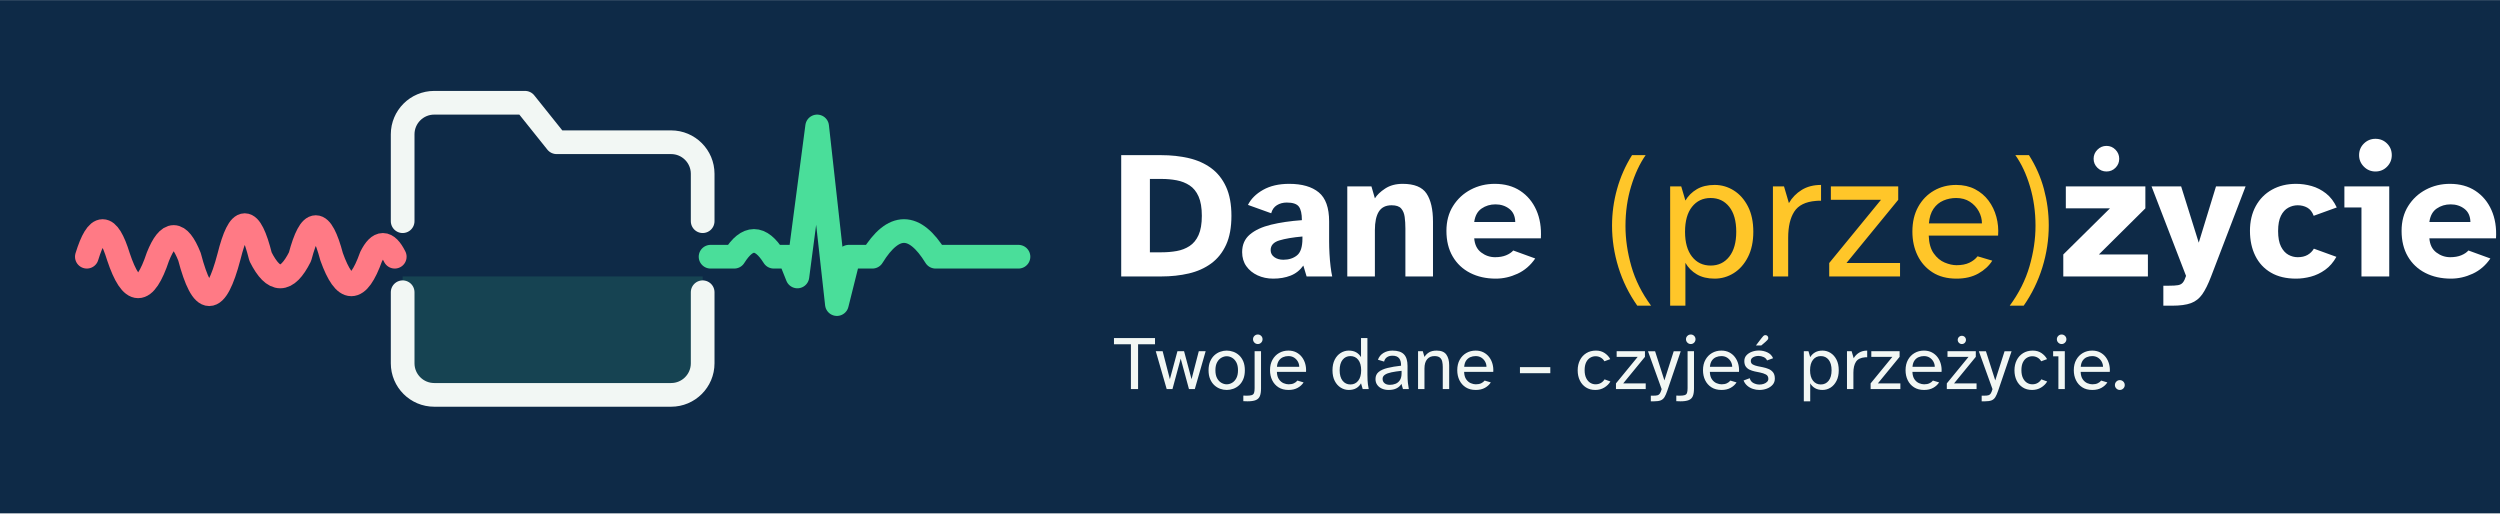
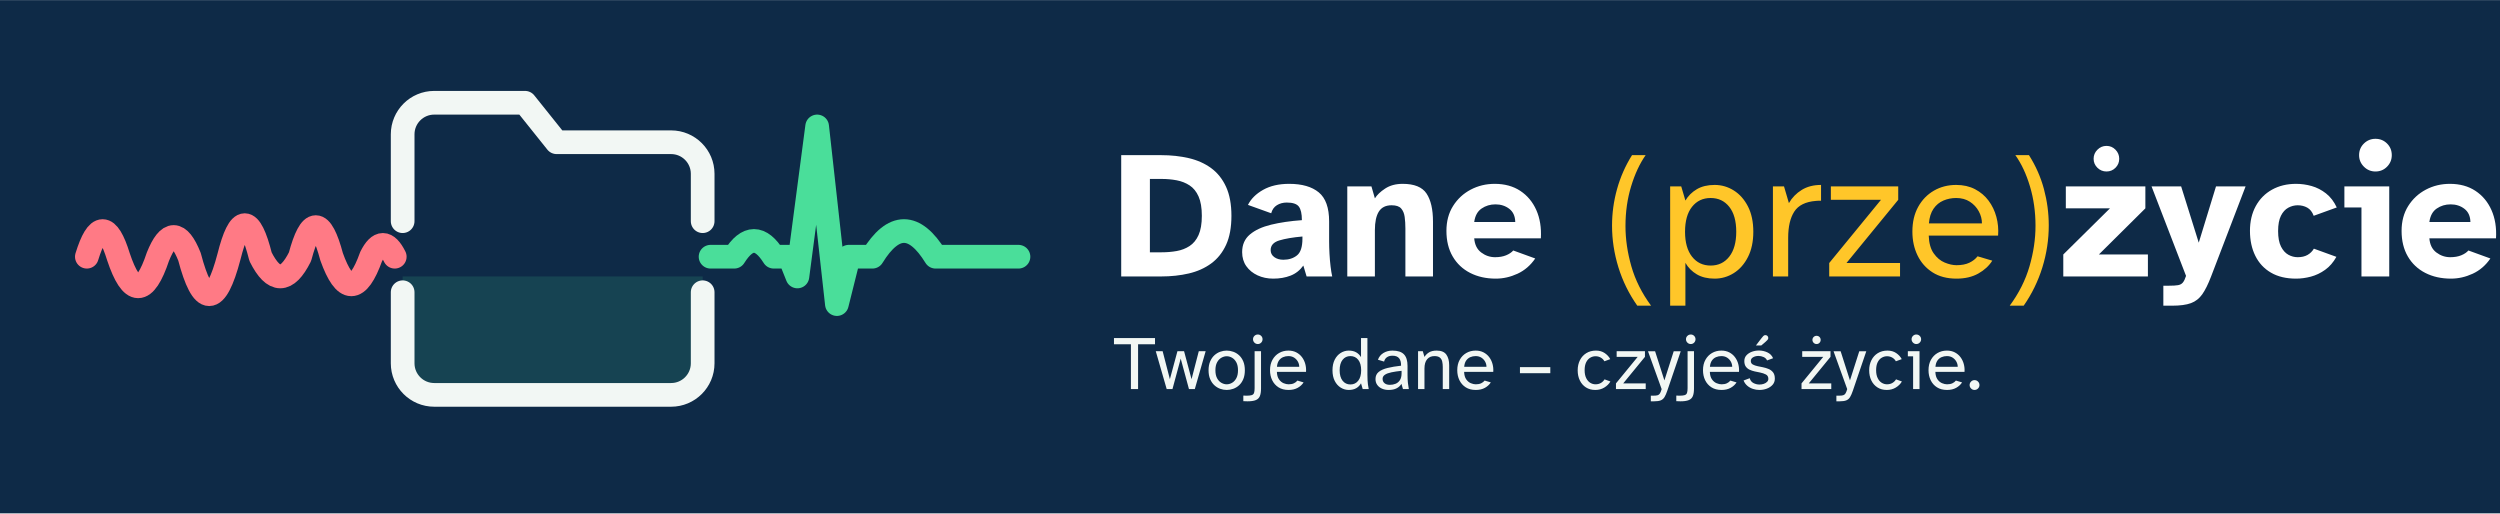
<svg xmlns="http://www.w3.org/2000/svg" viewBox="-20.0 0.0 633.3 130.0" width="633" height="130" role="img" aria-labelledby="t d">
  <rect x="-20" y="0" width="760" height="130" fill="#0E2A47" />
  <g fill="none" stroke-linecap="round" stroke-linejoin="round">
    <path d="M82 70 H158 V92 A8 8 0 0 1 150 100 H90 A8 8 0 0 1 82 92 Z" fill="#4ADE9A" fill-opacity="0.14" stroke="none" />
    <path d="M82 74 V92 A8 8 0 0 0 90 100 H150 A8 8 0 0 0 158 92 V74" stroke="#F2F7F4" stroke-width="6.0" />
    <path d="M158 56 V44 A8 8 0 0 0 150 36 H121 L113 26 H90 A8 8 0 0 0 82 34 V56" stroke="#F2F7F4" stroke-width="6.0" />
    <path d="M2 65 Q6 52 10 65 Q15 80 20 65 Q24 55 28 65 Q33 84 38 65 Q42 49 46 65 Q51 75 56 65 Q60 50 64 65 Q69 79 74 65 Q77 59 80 65" stroke="#FF7A85" stroke-width="6.0" />
    <path d="M160 65 H166 Q171 57 176 65 H180 L182 70 L187 32 L192 77 L195 65 H201 Q209 52 217 65 H238" stroke="#4ADE9A" stroke-width="6.0" />
  </g>
  <path fill="#FFFFFF" d="M264.024 70.0V39.272H274.144Q277.916 39.272 281.159 40.031Q284.402 40.79 286.817 42.561Q289.232 44.332 290.589 47.299Q291.946 50.266 291.946 54.636Q291.946 59.052 290.589 61.996Q289.232 64.94 286.817 66.711Q284.402 68.482 281.159 69.241Q277.916 70.0 274.144 70.0ZM271.292 63.882H274.282Q276.26 63.882 278.077 63.56Q279.894 63.238 281.343 62.295Q282.792 61.352 283.62 59.512Q284.448 57.672 284.448 54.636Q284.448 51.6 283.62 49.737Q282.792 47.874 281.343 46.931Q279.894 45.988 278.077 45.643Q276.26 45.298 274.282 45.298H271.292ZM302.526 70.552Q300.364 70.552 298.57 69.724Q296.776 68.896 295.718 67.401Q294.66 65.906 294.66 63.836Q294.66 61.03 296.615 59.374Q298.57 57.718 301.974 56.89Q305.378 56.062 309.794 55.74Q309.794 53.302 309.012 52.29Q308.23 51.278 305.976 51.278Q304.55 51.278 303.469 51.945Q302.388 52.612 302.02 53.992L296.132 51.876Q297.282 49.576 299.973 48.058Q302.664 46.54 306.574 46.54Q311.45 46.54 314.072 48.702Q316.694 50.864 316.694 56.062V61.076Q316.694 62.548 316.786 64.25Q316.878 65.952 317.062 67.47Q317.246 68.988 317.476 70.0H310.99L310.162 67.24Q308.874 69.034 306.919 69.793Q304.964 70.552 302.526 70.552ZM305.102 65.768Q307.172 65.768 308.552 64.664Q309.932 63.56 309.932 60.432V59.88Q306.298 60.202 304.09 60.869Q301.882 61.536 301.882 63.33Q301.882 64.434 302.802 65.101Q303.722 65.768 305.102 65.768ZM321.294 70.0V47.184H327.412L328.286 50.22Q329.068 48.932 330.885 47.736Q332.702 46.54 335.324 46.54Q339.74 46.54 341.373 49.001Q343.006 51.462 343.006 56.108V70.0H336.014V57.856Q336.014 56.246 335.83 54.912Q335.646 53.578 334.933 52.773Q334.22 51.968 332.518 51.968Q330.31 51.968 329.298 53.555Q328.286 55.142 328.286 58.27V70.0ZM358.922 70.552Q355.242 70.552 352.413 69.103Q349.584 67.654 347.997 64.94Q346.41 62.226 346.41 58.454Q346.41 54.82 348.089 52.152Q349.768 49.484 352.551 48.012Q355.334 46.54 358.646 46.54Q362.418 46.54 365.109 48.311Q367.8 50.082 369.18 53.187Q370.56 56.292 370.33 60.34H353.448Q353.632 62.732 355.219 63.928Q356.806 65.124 358.738 65.124Q360.348 65.124 361.521 64.641Q362.694 64.158 363.338 63.422L368.904 65.446Q367.11 68.068 364.419 69.31Q361.728 70.552 358.922 70.552ZM353.448 56.2H363.844Q363.798 53.992 362.326 52.865Q360.854 51.738 358.83 51.738Q356.852 51.738 355.311 52.796Q353.77 53.854 353.448 56.2Z" />
  <path fill="#FFC629" d="M394.756 77.406Q391.582 72.898 389.972 67.677Q388.362 62.456 388.362 57.12Q388.362 52.428 389.627 47.874Q390.892 43.32 393.422 39.272H396.872Q394.618 42.492 393.192 47.184Q391.766 51.876 391.766 57.212Q391.766 62.226 393.261 67.447Q394.756 72.668 398.252 77.406ZM403.082 77.406V47.184H405.888L406.946 50.772Q408.004 48.978 409.844 47.897Q411.684 46.816 414.352 46.816Q416.974 46.816 419.205 48.219Q421.436 49.622 422.793 52.267Q424.15 54.912 424.15 58.684Q424.15 62.41 422.793 65.078Q421.436 67.746 419.205 69.149Q416.974 70.552 414.352 70.552Q411.684 70.552 409.844 69.471Q408.004 68.39 406.946 66.55V77.406ZM413.34 67.24Q416.284 67.24 418.055 64.986Q419.826 62.732 419.826 58.684Q419.826 54.59 418.055 52.359Q416.284 50.128 413.34 50.128Q410.396 50.128 408.625 52.359Q406.854 54.59 406.854 58.684Q406.854 62.732 408.625 64.986Q410.396 67.24 413.34 67.24ZM429.118 70.0V47.184H431.924L433.166 51.416Q434.362 49.346 436.409 48.081Q438.456 46.816 441.308 46.816V50.818Q440.986 50.818 440.641 50.818Q440.296 50.818 439.974 50.864Q436.064 51.186 434.523 53.578Q432.982 55.97 432.982 60.202V70.0ZM443.378 70.0V66.596L456.488 50.588H443.792V47.184H460.858V50.588L447.748 66.596H461.318V70.0ZM475.624 70.552Q472.036 70.552 469.552 68.965Q467.068 67.378 465.757 64.687Q464.446 61.996 464.446 58.638Q464.446 55.004 465.918 52.359Q467.39 49.714 469.897 48.265Q472.404 46.816 475.532 46.816Q478.246 46.816 480.316 47.897Q482.386 48.978 483.743 50.795Q485.1 52.612 485.721 54.912Q486.342 57.212 486.158 59.65H468.586Q468.678 62.502 469.851 64.158Q471.024 65.814 472.634 66.481Q474.244 67.148 475.624 67.148Q477.556 67.148 478.867 66.527Q480.178 65.906 480.96 64.894L484.686 65.998Q483.444 67.976 481.144 69.264Q478.844 70.552 475.624 70.552ZM468.632 56.568H482.064Q482.064 54.958 481.259 53.486Q480.454 52.014 479.005 51.071Q477.556 50.128 475.532 50.128Q473.83 50.128 472.312 50.772Q470.794 51.416 469.805 52.842Q468.816 54.268 468.632 56.568ZM489.102 77.406Q492.598 72.668 494.116 67.424Q495.634 62.18 495.634 57.166Q495.634 51.876 494.231 47.184Q492.828 42.492 490.528 39.272H493.978Q496.554 43.32 497.773 47.874Q498.992 52.428 498.992 57.074Q498.992 62.456 497.382 67.677Q495.772 72.898 492.644 77.406Z" />
  <path fill="#FFFFFF" d="M502.672 70.0V64.434L514.494 52.75H503.316V47.184H523.464V52.75L511.688 64.434H524.108V70.0ZM513.62 43.412Q512.286 43.412 511.32 42.469Q510.354 41.526 510.354 40.192Q510.354 38.858 511.32 37.892Q512.286 36.926 513.62 36.926Q514.954 36.926 515.897 37.892Q516.84 38.858 516.84 40.192Q516.84 41.526 515.897 42.469Q514.954 43.412 513.62 43.412ZM528.018 77.406V72.346H529.398Q530.962 72.346 531.744 72.208Q532.526 72.07 532.963 71.541Q533.4 71.012 533.768 69.862L525.028 47.184H532.526L536.988 61.444L541.358 47.184H548.856L540.116 70.0Q539.012 72.898 537.885 74.508Q536.758 76.118 535.01 76.762Q533.262 77.406 530.272 77.406ZM561.644 70.552Q557.872 70.552 555.273 69.034Q552.674 67.516 551.317 64.779Q549.96 62.042 549.96 58.454Q549.96 54.866 551.432 52.175Q552.904 49.484 555.549 48.012Q558.194 46.54 561.644 46.54Q563.622 46.54 565.577 47.092Q567.532 47.644 569.211 48.955Q570.89 50.266 571.948 52.52L566.106 54.636Q565.554 53.164 564.473 52.566Q563.392 51.968 562.058 51.968Q560.816 51.968 559.666 52.589Q558.516 53.21 557.803 54.636Q557.09 56.062 557.09 58.5Q557.09 60.984 557.826 62.433Q558.562 63.882 559.689 64.503Q560.816 65.124 562.058 65.124Q563.53 65.124 564.542 64.549Q565.554 63.974 566.152 62.962L571.856 65.032Q570.706 67.102 569.004 68.321Q567.302 69.54 565.393 70.046Q563.484 70.552 561.644 70.552ZM581.746 43.412Q580.044 43.412 578.825 42.193Q577.606 40.974 577.606 39.272Q577.606 37.524 578.825 36.328Q580.044 35.132 581.746 35.132Q583.494 35.132 584.69 36.328Q585.886 37.524 585.886 39.272Q585.886 40.974 584.69 42.193Q583.494 43.412 581.746 43.412ZM578.204 70.0V52.52H573.88V47.184H585.242V70.0ZM600.882 70.552Q597.202 70.552 594.373 69.103Q591.544 67.654 589.957 64.94Q588.37 62.226 588.37 58.454Q588.37 54.82 590.049 52.152Q591.728 49.484 594.511 48.012Q597.294 46.54 600.606 46.54Q604.378 46.54 607.069 48.311Q609.76 50.082 611.14 53.187Q612.52 56.292 612.29 60.34H595.408Q595.592 62.732 597.179 63.928Q598.766 65.124 600.698 65.124Q602.308 65.124 603.481 64.641Q604.654 64.158 605.298 63.422L610.864 65.446Q609.07 68.068 606.379 69.31Q603.688 70.552 600.882 70.552ZM595.408 56.2H605.804Q605.758 53.992 604.286 52.865Q602.814 51.738 600.79 51.738Q598.812 51.738 597.271 52.796Q595.73 53.854 595.408 56.2Z" />
-   <path fill="#F2F7F4" d="M266.482 98.52V87.179H262.193V85.614H272.587V87.179H268.298V98.52ZM275.543 98.52 272.781 88.937H274.519L276.355 96.028L278.267 88.937H279.948L281.842 96.028L283.677 88.937H285.416L282.672 98.52H281.185L279.098 90.811L277.012 98.52ZM290.748 98.752Q289.917 98.752 289.106 98.462Q288.295 98.172 287.628 97.564Q286.961 96.955 286.556 96.008Q286.15 95.062 286.15 93.767Q286.15 92.473 286.556 91.526Q286.961 90.579 287.628 89.971Q288.295 89.362 289.106 89.073Q289.917 88.783 290.748 88.783Q291.579 88.783 292.4 89.073Q293.221 89.362 293.888 89.971Q294.554 90.579 294.95 91.526Q295.346 92.473 295.346 93.767Q295.346 95.062 294.95 96.008Q294.554 96.955 293.888 97.564Q293.221 98.172 292.4 98.462Q291.579 98.752 290.748 98.752ZM290.748 97.322Q291.444 97.322 292.101 96.945Q292.757 96.569 293.182 95.786Q293.608 95.004 293.608 93.767Q293.608 92.531 293.182 91.748Q292.757 90.966 292.101 90.589Q291.444 90.212 290.748 90.212Q290.072 90.212 289.405 90.589Q288.739 90.966 288.314 91.748Q287.889 92.531 287.889 93.767Q287.889 95.004 288.314 95.786Q288.739 96.569 289.405 96.945Q290.072 97.322 290.748 97.322ZM298.631 87.121Q298.128 87.121 297.771 86.764Q297.414 86.406 297.414 85.904Q297.414 85.402 297.771 85.054Q298.128 84.706 298.631 84.706Q299.133 84.706 299.481 85.054Q299.829 85.402 299.829 85.904Q299.829 86.406 299.481 86.764Q299.133 87.121 298.631 87.121ZM296.023 101.631 294.96 101.592V100.182L295.868 100.201Q296.679 100.201 297.104 100.056Q297.529 99.911 297.674 99.505Q297.819 99.1 297.819 98.288V88.937H299.442V98.385Q299.442 99.621 299.143 100.326Q298.843 101.032 298.099 101.331Q297.356 101.631 296.023 101.631ZM306.417 98.752Q304.91 98.752 303.866 98.085Q302.823 97.419 302.273 96.289Q301.722 95.158 301.722 93.748Q301.722 92.222 302.34 91.111Q302.958 90 304.011 89.391Q305.064 88.783 306.378 88.783Q307.518 88.783 308.387 89.237Q309.257 89.691 309.827 90.454Q310.397 91.217 310.657 92.183Q310.918 93.149 310.841 94.173H303.461Q303.499 95.371 303.992 96.066Q304.485 96.762 305.161 97.042Q305.837 97.322 306.417 97.322Q307.228 97.322 307.779 97.061Q308.329 96.801 308.658 96.375L310.223 96.839Q309.701 97.67 308.735 98.211Q307.769 98.752 306.417 98.752ZM303.48 92.879H309.121Q309.121 92.202 308.783 91.584Q308.445 90.966 307.837 90.57Q307.228 90.174 306.378 90.174Q305.663 90.174 305.026 90.444Q304.388 90.715 303.973 91.314Q303.557 91.913 303.48 92.879ZM321.66 98.752Q320.578 98.752 319.632 98.163Q318.685 97.573 318.115 96.462Q317.545 95.352 317.545 93.767Q317.545 92.183 318.115 91.072Q318.685 89.961 319.632 89.372Q320.578 88.783 321.66 88.783Q322.8 88.783 323.573 89.237Q324.346 89.691 324.771 90.444V85.614H326.394V94.907Q326.394 95.39 326.432 96.327Q326.471 97.264 326.722 98.52H325.196L324.771 97.071Q324.346 97.844 323.573 98.298Q322.8 98.752 321.66 98.752ZM322.085 97.361Q323.322 97.361 324.065 96.414Q324.809 95.467 324.809 93.767Q324.809 92.048 324.065 91.111Q323.322 90.174 322.085 90.174Q320.849 90.174 320.105 91.111Q319.361 92.048 319.361 93.767Q319.361 95.467 320.105 96.414Q320.849 97.361 322.085 97.361ZM331.745 98.752Q330.837 98.752 330.084 98.423Q329.33 98.095 328.886 97.477Q328.441 96.858 328.441 95.989Q328.441 94.849 329.243 94.192Q330.045 93.535 331.504 93.178Q332.962 92.821 334.914 92.608Q334.952 91.391 334.431 90.734Q333.909 90.077 332.75 90.077Q331.88 90.077 331.33 90.473Q330.779 90.869 330.625 91.565L329.06 91.101Q329.446 90 330.441 89.391Q331.436 88.783 332.731 88.783Q334.72 88.783 335.638 89.72Q336.556 90.657 336.556 92.666V94.907Q336.556 96.105 336.652 96.974Q336.749 97.844 336.884 98.52H335.397L335.01 97.206Q334.585 97.921 333.793 98.336Q333.001 98.752 331.745 98.752ZM332.093 97.457Q332.846 97.457 333.523 97.187Q334.199 96.916 334.624 96.269Q335.049 95.622 335.049 94.501V93.903Q333.581 94.057 332.499 94.279Q331.417 94.501 330.827 94.898Q330.238 95.294 330.238 95.95Q330.238 96.627 330.731 97.042Q331.224 97.457 332.093 97.457ZM339.222 98.52V88.937H340.42L340.845 90.386Q341.251 89.71 341.985 89.246Q342.719 88.783 343.936 88.783Q345.675 88.783 346.39 89.797Q347.105 90.811 347.105 92.454V98.52H345.482V92.937Q345.482 92.202 345.346 91.574Q345.211 90.947 344.757 90.56Q344.303 90.174 343.376 90.174Q342.197 90.174 341.521 90.976Q340.845 91.777 340.845 93.323V98.52ZM353.847 98.752Q352.34 98.752 351.297 98.085Q350.254 97.419 349.703 96.289Q349.153 95.158 349.153 93.748Q349.153 92.222 349.771 91.111Q350.389 90 351.442 89.391Q352.495 88.783 353.809 88.783Q354.949 88.783 355.818 89.237Q356.687 89.691 357.257 90.454Q357.827 91.217 358.088 92.183Q358.349 93.149 358.272 94.173H350.891Q350.93 95.371 351.423 96.066Q351.915 96.762 352.591 97.042Q353.268 97.322 353.847 97.322Q354.659 97.322 355.209 97.061Q355.76 96.801 356.088 96.375L357.653 96.839Q357.132 97.67 356.166 98.211Q355.2 98.752 353.847 98.752ZM350.911 92.879H356.552Q356.552 92.202 356.214 91.584Q355.876 90.966 355.267 90.57Q354.659 90.174 353.809 90.174Q353.094 90.174 352.456 90.444Q351.819 90.715 351.403 91.314Q350.988 91.913 350.911 92.879ZM365.034 94.501V92.975H372.723V94.501ZM384.122 98.752Q382.75 98.752 381.745 98.105Q380.741 97.457 380.2 96.337Q379.659 95.216 379.659 93.767Q379.659 92.338 380.229 91.207Q380.799 90.077 381.842 89.43Q382.885 88.783 384.296 88.783Q385.59 88.783 386.517 89.42Q387.445 90.058 387.908 90.947L386.421 91.488Q386.112 90.908 385.513 90.56Q384.914 90.212 384.18 90.212Q383.465 90.212 382.827 90.589Q382.19 90.966 381.803 91.748Q381.417 92.531 381.417 93.748Q381.417 94.946 381.813 95.748Q382.209 96.549 382.837 96.936Q383.465 97.322 384.18 97.322Q384.972 97.322 385.561 96.965Q386.15 96.607 386.459 96.066L387.947 96.607Q387.406 97.535 386.401 98.143Q385.397 98.752 384.122 98.752ZM389.357 98.52V97.09L394.864 90.367H389.531V88.937H396.699V90.367L391.193 97.09H396.892V98.52ZM398.187 101.631V100.201H398.844Q399.539 100.201 399.906 100.095Q400.273 99.988 400.495 99.631Q400.718 99.273 400.93 98.539L397.472 88.957H399.269L401.626 96.337L403.983 88.957H405.76L402.36 98.945Q402.012 99.969 401.655 100.558Q401.297 101.148 400.698 101.389Q400.099 101.631 399.017 101.631ZM408.31 87.121Q407.808 87.121 407.451 86.764Q407.093 86.406 407.093 85.904Q407.093 85.402 407.451 85.054Q407.808 84.706 408.31 84.706Q408.813 84.706 409.16 85.054Q409.508 85.402 409.508 85.904Q409.508 86.406 409.16 86.764Q408.813 87.121 408.31 87.121ZM405.702 101.631 404.64 101.592V100.182L405.548 100.201Q406.359 100.201 406.784 100.056Q407.209 99.911 407.354 99.505Q407.499 99.1 407.499 98.288V88.937H409.122V98.385Q409.122 99.621 408.822 100.326Q408.523 101.032 407.779 101.331Q407.035 101.631 405.702 101.631ZM416.096 98.752Q414.589 98.752 413.546 98.085Q412.503 97.419 411.952 96.289Q411.402 95.158 411.402 93.748Q411.402 92.222 412.02 91.111Q412.638 90 413.691 89.391Q414.744 88.783 416.058 88.783Q417.198 88.783 418.067 89.237Q418.936 89.691 419.506 90.454Q420.076 91.217 420.337 92.183Q420.598 93.149 420.521 94.173H413.14Q413.179 95.371 413.672 96.066Q414.164 96.762 414.841 97.042Q415.517 97.322 416.096 97.322Q416.908 97.322 417.458 97.061Q418.009 96.801 418.337 96.375L419.902 96.839Q419.381 97.67 418.415 98.211Q417.449 98.752 416.096 98.752ZM413.16 92.879H418.801Q418.801 92.202 418.463 91.584Q418.125 90.966 417.516 90.57Q416.908 90.174 416.058 90.174Q415.343 90.174 414.705 90.444Q414.068 90.715 413.652 91.314Q413.237 91.913 413.16 92.879ZM425.698 98.752Q424.868 98.752 424.066 98.491Q423.264 98.23 422.636 97.699Q422.008 97.168 421.68 96.356L423.245 95.777Q423.457 96.627 424.182 97.003Q424.906 97.38 425.698 97.38Q426.278 97.38 426.79 97.206Q427.302 97.032 427.63 96.704Q427.959 96.375 427.959 95.95Q427.959 95.158 427.331 94.83Q426.703 94.501 425.834 94.328L424.501 94.057Q423.805 93.903 423.206 93.622Q422.607 93.342 422.24 92.821Q421.873 92.299 421.873 91.43Q421.873 90.56 422.414 89.971Q422.955 89.382 423.795 89.073Q424.636 88.763 425.563 88.763Q426.703 88.763 427.717 89.237Q428.732 89.71 429.157 90.715L427.63 91.275Q427.379 90.695 426.751 90.415Q426.123 90.135 425.447 90.135Q424.713 90.135 424.114 90.464Q423.515 90.792 423.515 91.41Q423.515 92.028 424.027 92.309Q424.539 92.589 425.293 92.743L426.548 92.994Q427.321 93.149 428.017 93.439Q428.712 93.729 429.157 94.299Q429.601 94.869 429.601 95.892Q429.601 96.801 429.041 97.438Q428.48 98.076 427.592 98.414Q426.703 98.752 425.698 98.752ZM424.81 87.488Q424.868 87.411 425.109 87.092Q425.351 86.773 425.66 86.368Q425.969 85.962 426.249 85.605Q426.529 85.247 426.664 85.112Q426.858 84.861 427.205 84.861Q427.514 84.861 427.727 85.064Q427.939 85.266 427.939 85.595Q427.939 85.73 427.891 85.856Q427.843 85.981 427.688 86.136Q427.553 86.29 427.205 86.6Q426.858 86.909 426.539 87.169Q426.22 87.43 426.162 87.488ZM436.943 101.631V88.937H438.121L438.565 90.444Q439.01 89.691 439.783 89.237Q440.555 88.783 441.676 88.783Q442.777 88.783 443.714 89.372Q444.651 89.961 445.221 91.072Q445.791 92.183 445.791 93.767Q445.791 95.332 445.221 96.453Q444.651 97.573 443.714 98.163Q442.777 98.752 441.676 98.752Q440.555 98.752 439.783 98.298Q439.01 97.844 438.565 97.071V101.631ZM441.251 97.361Q442.487 97.361 443.231 96.414Q443.975 95.467 443.975 93.767Q443.975 92.048 443.231 91.111Q442.487 90.174 441.251 90.174Q440.014 90.174 439.271 91.111Q438.527 92.048 438.527 93.767Q438.527 95.467 439.271 96.414Q440.014 97.361 441.251 97.361ZM447.878 98.52V88.937H449.056L449.578 90.715Q450.08 89.845 450.94 89.314Q451.8 88.783 452.998 88.783V90.464Q452.862 90.464 452.717 90.464Q452.572 90.464 452.437 90.483Q450.795 90.618 450.148 91.623Q449.501 92.627 449.501 94.405V98.52ZM453.867 98.52V97.09L459.373 90.367H454.041V88.937H461.209V90.367L455.702 97.09H461.402V98.52ZM467.41 98.752Q465.903 98.752 464.86 98.085Q463.817 97.419 463.266 96.289Q462.715 95.158 462.715 93.748Q462.715 92.222 463.334 91.111Q463.952 90 465.005 89.391Q466.058 88.783 467.372 88.783Q468.511 88.783 469.381 89.237Q470.25 89.691 470.82 90.454Q471.39 91.217 471.651 92.183Q471.912 93.149 471.835 94.173H464.454Q464.493 95.371 464.986 96.066Q465.478 96.762 466.154 97.042Q466.831 97.322 467.41 97.322Q468.222 97.322 468.772 97.061Q469.323 96.801 469.651 96.375L471.216 96.839Q470.695 97.67 469.729 98.211Q468.763 98.752 467.41 98.752ZM464.474 92.879H470.115Q470.115 92.202 469.777 91.584Q469.439 90.966 468.83 90.57Q468.222 90.174 467.372 90.174Q466.657 90.174 466.019 90.444Q465.382 90.715 464.966 91.314Q464.551 91.913 464.474 92.879ZM473.168 98.52V97.09L478.674 90.367H473.341V88.937H480.509V90.367L475.003 97.09H480.702V98.52ZM476.974 87.121Q476.549 87.121 476.239 86.812Q475.93 86.503 475.93 86.078Q475.93 85.634 476.239 85.334Q476.549 85.035 476.974 85.035Q477.418 85.035 477.717 85.334Q478.017 85.634 478.017 86.078Q478.017 86.503 477.717 86.812Q477.418 87.121 476.974 87.121ZM481.997 101.631V100.201H482.654Q483.349 100.201 483.716 100.095Q484.083 99.988 484.306 99.631Q484.528 99.273 484.74 98.539L481.282 88.957H483.079L485.436 96.337L487.793 88.957H489.57L486.17 98.945Q485.822 99.969 485.465 100.558Q485.107 101.148 484.508 101.389Q483.91 101.631 482.828 101.631ZM494.767 98.752Q493.396 98.752 492.391 98.105Q491.386 97.457 490.845 96.337Q490.304 95.216 490.304 93.767Q490.304 92.338 490.874 91.207Q491.444 90.077 492.488 89.43Q493.531 88.783 494.941 88.783Q496.236 88.783 497.163 89.42Q498.09 90.058 498.554 90.947L497.066 91.488Q496.757 90.908 496.158 90.56Q495.559 90.212 494.825 90.212Q494.11 90.212 493.473 90.589Q492.835 90.966 492.449 91.748Q492.063 92.531 492.063 93.748Q492.063 94.946 492.459 95.748Q492.855 96.549 493.483 96.936Q494.11 97.322 494.825 97.322Q495.617 97.322 496.207 96.965Q496.796 96.607 497.105 96.066L498.593 96.607Q498.052 97.535 497.047 98.143Q496.042 98.752 494.767 98.752ZM502.244 87.121Q501.761 87.121 501.404 86.764Q501.046 86.406 501.046 85.904Q501.046 85.402 501.404 85.054Q501.761 84.706 502.244 84.706Q502.747 84.706 503.104 85.054Q503.461 85.402 503.461 85.904Q503.461 86.406 503.104 86.764Q502.747 87.121 502.244 87.121ZM501.433 98.52V90.232H500.1V88.937H503.056V98.52ZM510.03 98.752Q508.523 98.752 507.48 98.085Q506.437 97.419 505.886 96.289Q505.335 95.158 505.335 93.748Q505.335 92.222 505.954 91.111Q506.572 90 507.625 89.391Q508.678 88.783 509.992 88.783Q511.131 88.783 512.001 89.237Q512.87 89.691 513.44 90.454Q514.01 91.217 514.271 92.183Q514.532 93.149 514.454 94.173H507.074Q507.113 95.371 507.606 96.066Q508.098 96.762 508.774 97.042Q509.451 97.322 510.03 97.322Q510.842 97.322 511.392 97.061Q511.943 96.801 512.271 96.375L513.836 96.839Q513.315 97.67 512.349 98.211Q511.383 98.752 510.03 98.752ZM507.094 92.879H512.735Q512.735 92.202 512.397 91.584Q512.059 90.966 511.45 90.57Q510.842 90.174 509.992 90.174Q509.277 90.174 508.639 90.444Q508.002 90.715 507.586 91.314Q507.171 91.913 507.094 92.879ZM516.985 98.752Q516.483 98.752 516.116 98.385Q515.749 98.018 515.749 97.515Q515.749 96.994 516.116 96.627Q516.483 96.26 516.985 96.26Q517.507 96.26 517.874 96.627Q518.241 96.994 518.241 97.515Q518.241 98.018 517.874 98.385Q517.507 98.752 516.985 98.752Z" />
+   <path fill="#F2F7F4" d="M266.482 98.52V87.179H262.193V85.614H272.587V87.179H268.298V98.52ZM275.543 98.52 272.781 88.937H274.519L276.355 96.028L278.267 88.937H279.948L281.842 96.028L283.677 88.937H285.416L282.672 98.52H281.185L279.098 90.811L277.012 98.52ZM290.748 98.752Q289.917 98.752 289.106 98.462Q288.295 98.172 287.628 97.564Q286.961 96.955 286.556 96.008Q286.15 95.062 286.15 93.767Q286.15 92.473 286.556 91.526Q286.961 90.579 287.628 89.971Q288.295 89.362 289.106 89.073Q289.917 88.783 290.748 88.783Q291.579 88.783 292.4 89.073Q293.221 89.362 293.888 89.971Q294.554 90.579 294.95 91.526Q295.346 92.473 295.346 93.767Q295.346 95.062 294.95 96.008Q294.554 96.955 293.888 97.564Q293.221 98.172 292.4 98.462Q291.579 98.752 290.748 98.752ZM290.748 97.322Q291.444 97.322 292.101 96.945Q292.757 96.569 293.182 95.786Q293.608 95.004 293.608 93.767Q293.608 92.531 293.182 91.748Q292.757 90.966 292.101 90.589Q291.444 90.212 290.748 90.212Q290.072 90.212 289.405 90.589Q288.739 90.966 288.314 91.748Q287.889 92.531 287.889 93.767Q287.889 95.004 288.314 95.786Q288.739 96.569 289.405 96.945Q290.072 97.322 290.748 97.322ZM298.631 87.121Q298.128 87.121 297.771 86.764Q297.414 86.406 297.414 85.904Q297.414 85.402 297.771 85.054Q298.128 84.706 298.631 84.706Q299.133 84.706 299.481 85.054Q299.829 85.402 299.829 85.904Q299.829 86.406 299.481 86.764Q299.133 87.121 298.631 87.121ZM296.023 101.631 294.96 101.592V100.182L295.868 100.201Q296.679 100.201 297.104 100.056Q297.529 99.911 297.674 99.505Q297.819 99.1 297.819 98.288V88.937H299.442V98.385Q299.442 99.621 299.143 100.326Q298.843 101.032 298.099 101.331Q297.356 101.631 296.023 101.631ZM306.417 98.752Q304.91 98.752 303.866 98.085Q302.823 97.419 302.273 96.289Q301.722 95.158 301.722 93.748Q301.722 92.222 302.34 91.111Q302.958 90 304.011 89.391Q305.064 88.783 306.378 88.783Q307.518 88.783 308.387 89.237Q309.257 89.691 309.827 90.454Q310.397 91.217 310.657 92.183Q310.918 93.149 310.841 94.173H303.461Q303.499 95.371 303.992 96.066Q304.485 96.762 305.161 97.042Q305.837 97.322 306.417 97.322Q307.228 97.322 307.779 97.061Q308.329 96.801 308.658 96.375L310.223 96.839Q309.701 97.67 308.735 98.211Q307.769 98.752 306.417 98.752ZM303.48 92.879H309.121Q309.121 92.202 308.783 91.584Q308.445 90.966 307.837 90.57Q307.228 90.174 306.378 90.174Q305.663 90.174 305.026 90.444Q304.388 90.715 303.973 91.314Q303.557 91.913 303.48 92.879ZM321.66 98.752Q320.578 98.752 319.632 98.163Q318.685 97.573 318.115 96.462Q317.545 95.352 317.545 93.767Q317.545 92.183 318.115 91.072Q318.685 89.961 319.632 89.372Q320.578 88.783 321.66 88.783Q322.8 88.783 323.573 89.237Q324.346 89.691 324.771 90.444V85.614H326.394V94.907Q326.394 95.39 326.432 96.327Q326.471 97.264 326.722 98.52H325.196L324.771 97.071Q324.346 97.844 323.573 98.298Q322.8 98.752 321.66 98.752ZM322.085 97.361Q323.322 97.361 324.065 96.414Q324.809 95.467 324.809 93.767Q324.809 92.048 324.065 91.111Q323.322 90.174 322.085 90.174Q320.849 90.174 320.105 91.111Q319.361 92.048 319.361 93.767Q319.361 95.467 320.105 96.414Q320.849 97.361 322.085 97.361ZM331.745 98.752Q330.837 98.752 330.084 98.423Q329.33 98.095 328.886 97.477Q328.441 96.858 328.441 95.989Q328.441 94.849 329.243 94.192Q330.045 93.535 331.504 93.178Q332.962 92.821 334.914 92.608Q334.952 91.391 334.431 90.734Q333.909 90.077 332.75 90.077Q331.88 90.077 331.33 90.473Q330.779 90.869 330.625 91.565L329.06 91.101Q329.446 90 330.441 89.391Q331.436 88.783 332.731 88.783Q334.72 88.783 335.638 89.72Q336.556 90.657 336.556 92.666V94.907Q336.556 96.105 336.652 96.974Q336.749 97.844 336.884 98.52H335.397L335.01 97.206Q334.585 97.921 333.793 98.336Q333.001 98.752 331.745 98.752ZM332.093 97.457Q332.846 97.457 333.523 97.187Q334.199 96.916 334.624 96.269Q335.049 95.622 335.049 94.501V93.903Q333.581 94.057 332.499 94.279Q331.417 94.501 330.827 94.898Q330.238 95.294 330.238 95.95Q330.238 96.627 330.731 97.042Q331.224 97.457 332.093 97.457ZM339.222 98.52V88.937H340.42L340.845 90.386Q341.251 89.71 341.985 89.246Q342.719 88.783 343.936 88.783Q345.675 88.783 346.39 89.797Q347.105 90.811 347.105 92.454V98.52H345.482V92.937Q345.482 92.202 345.346 91.574Q345.211 90.947 344.757 90.56Q344.303 90.174 343.376 90.174Q342.197 90.174 341.521 90.976Q340.845 91.777 340.845 93.323V98.52ZM353.847 98.752Q352.34 98.752 351.297 98.085Q350.254 97.419 349.703 96.289Q349.153 95.158 349.153 93.748Q349.153 92.222 349.771 91.111Q350.389 90 351.442 89.391Q352.495 88.783 353.809 88.783Q354.949 88.783 355.818 89.237Q356.687 89.691 357.257 90.454Q357.827 91.217 358.088 92.183Q358.349 93.149 358.272 94.173H350.891Q350.93 95.371 351.423 96.066Q351.915 96.762 352.591 97.042Q353.268 97.322 353.847 97.322Q354.659 97.322 355.209 97.061Q355.76 96.801 356.088 96.375L357.653 96.839Q357.132 97.67 356.166 98.211Q355.2 98.752 353.847 98.752ZM350.911 92.879H356.552Q356.552 92.202 356.214 91.584Q355.876 90.966 355.267 90.57Q354.659 90.174 353.809 90.174Q353.094 90.174 352.456 90.444Q351.819 90.715 351.403 91.314Q350.988 91.913 350.911 92.879ZM365.034 94.501V92.975H372.723V94.501ZM384.122 98.752Q382.75 98.752 381.745 98.105Q380.741 97.457 380.2 96.337Q379.659 95.216 379.659 93.767Q379.659 92.338 380.229 91.207Q380.799 90.077 381.842 89.43Q382.885 88.783 384.296 88.783Q385.59 88.783 386.517 89.42Q387.445 90.058 387.908 90.947L386.421 91.488Q386.112 90.908 385.513 90.56Q384.914 90.212 384.18 90.212Q383.465 90.212 382.827 90.589Q382.19 90.966 381.803 91.748Q381.417 92.531 381.417 93.748Q381.417 94.946 381.813 95.748Q382.209 96.549 382.837 96.936Q383.465 97.322 384.18 97.322Q384.972 97.322 385.561 96.965Q386.15 96.607 386.459 96.066L387.947 96.607Q387.406 97.535 386.401 98.143Q385.397 98.752 384.122 98.752ZM389.357 98.52V97.09L394.864 90.367H389.531V88.937H396.699V90.367L391.193 97.09H396.892V98.52ZM398.187 101.631V100.201H398.844Q399.539 100.201 399.906 100.095Q400.273 99.988 400.495 99.631Q400.718 99.273 400.93 98.539L397.472 88.957H399.269L401.626 96.337L403.983 88.957H405.76L402.36 98.945Q402.012 99.969 401.655 100.558Q401.297 101.148 400.698 101.389Q400.099 101.631 399.017 101.631ZM408.31 87.121Q407.808 87.121 407.451 86.764Q407.093 86.406 407.093 85.904Q407.093 85.402 407.451 85.054Q407.808 84.706 408.31 84.706Q408.813 84.706 409.16 85.054Q409.508 85.402 409.508 85.904Q409.508 86.406 409.16 86.764Q408.813 87.121 408.31 87.121ZM405.702 101.631 404.64 101.592V100.182L405.548 100.201Q406.359 100.201 406.784 100.056Q407.209 99.911 407.354 99.505Q407.499 99.1 407.499 98.288V88.937H409.122V98.385Q409.122 99.621 408.822 100.326Q408.523 101.032 407.779 101.331Q407.035 101.631 405.702 101.631ZM416.096 98.752Q414.589 98.752 413.546 98.085Q412.503 97.419 411.952 96.289Q411.402 95.158 411.402 93.748Q411.402 92.222 412.02 91.111Q412.638 90 413.691 89.391Q414.744 88.783 416.058 88.783Q417.198 88.783 418.067 89.237Q418.936 89.691 419.506 90.454Q420.076 91.217 420.337 92.183Q420.598 93.149 420.521 94.173H413.14Q413.179 95.371 413.672 96.066Q414.164 96.762 414.841 97.042Q415.517 97.322 416.096 97.322Q416.908 97.322 417.458 97.061Q418.009 96.801 418.337 96.375L419.902 96.839Q419.381 97.67 418.415 98.211Q417.449 98.752 416.096 98.752ZM413.16 92.879H418.801Q418.801 92.202 418.463 91.584Q418.125 90.966 417.516 90.57Q416.908 90.174 416.058 90.174Q415.343 90.174 414.705 90.444Q414.068 90.715 413.652 91.314Q413.237 91.913 413.16 92.879ZM425.698 98.752Q424.868 98.752 424.066 98.491Q423.264 98.23 422.636 97.699Q422.008 97.168 421.68 96.356L423.245 95.777Q423.457 96.627 424.182 97.003Q424.906 97.38 425.698 97.38Q426.278 97.38 426.79 97.206Q427.302 97.032 427.63 96.704Q427.959 96.375 427.959 95.95Q427.959 95.158 427.331 94.83Q426.703 94.501 425.834 94.328L424.501 94.057Q423.805 93.903 423.206 93.622Q422.607 93.342 422.24 92.821Q421.873 92.299 421.873 91.43Q421.873 90.56 422.414 89.971Q422.955 89.382 423.795 89.073Q424.636 88.763 425.563 88.763Q426.703 88.763 427.717 89.237Q428.732 89.71 429.157 90.715L427.63 91.275Q427.379 90.695 426.751 90.415Q426.123 90.135 425.447 90.135Q424.713 90.135 424.114 90.464Q423.515 90.792 423.515 91.41Q423.515 92.028 424.027 92.309Q424.539 92.589 425.293 92.743L426.548 92.994Q427.321 93.149 428.017 93.439Q428.712 93.729 429.157 94.299Q429.601 94.869 429.601 95.892Q429.601 96.801 429.041 97.438Q428.48 98.076 427.592 98.414Q426.703 98.752 425.698 98.752ZM424.81 87.488Q424.868 87.411 425.109 87.092Q425.351 86.773 425.66 86.368Q425.969 85.962 426.249 85.605Q426.529 85.247 426.664 85.112Q426.858 84.861 427.205 84.861Q427.514 84.861 427.727 85.064Q427.939 85.266 427.939 85.595Q427.939 85.73 427.891 85.856Q427.843 85.981 427.688 86.136Q427.553 86.29 427.205 86.6Q426.858 86.909 426.539 87.169Q426.22 87.43 426.162 87.488ZM436.363 98.52V97.09L441.869 90.367H436.537V88.937H443.705V90.367L438.198 97.09H443.898V98.52ZM440.169 87.121Q439.744 87.121 439.435 86.812Q439.126 86.503 439.126 86.078Q439.126 85.634 439.435 85.334Q439.744 85.035 440.169 85.035Q440.613 85.035 440.913 85.334Q441.212 85.634 441.212 86.078Q441.212 86.503 440.913 86.812Q440.613 87.121 440.169 87.121ZM445.192 101.631V100.201H445.849Q446.545 100.201 446.912 100.095Q447.279 99.988 447.501 99.631Q447.723 99.273 447.936 98.539L444.477 88.957H446.274L448.631 96.337L450.988 88.957H452.766L449.365 98.945Q449.018 99.969 448.66 100.558Q448.303 101.148 447.704 101.389Q447.105 101.631 446.023 101.631ZM457.963 98.752Q456.591 98.752 455.586 98.105Q454.582 97.457 454.041 96.337Q453.5 95.216 453.5 93.767Q453.5 92.338 454.07 91.207Q454.64 90.077 455.683 89.43Q456.726 88.783 458.137 88.783Q459.431 88.783 460.358 89.42Q461.286 90.058 461.749 90.947L460.262 91.488Q459.953 90.908 459.354 90.56Q458.755 90.212 458.021 90.212Q457.306 90.212 456.668 90.589Q456.031 90.966 455.644 91.748Q455.258 92.531 455.258 93.748Q455.258 94.946 455.654 95.748Q456.05 96.549 456.678 96.936Q457.306 97.322 458.021 97.322Q458.813 97.322 459.402 96.965Q459.991 96.607 460.3 96.066L461.788 96.607Q461.247 97.535 460.243 98.143Q459.238 98.752 457.963 98.752ZM465.44 87.121Q464.957 87.121 464.599 86.764Q464.242 86.406 464.242 85.904Q464.242 85.402 464.599 85.054Q464.957 84.706 465.44 84.706Q465.942 84.706 466.299 85.054Q466.657 85.402 466.657 85.904Q466.657 86.406 466.299 86.764Q465.942 87.121 465.44 87.121ZM464.628 98.52V90.232H463.295V88.937H466.251V98.52ZM473.226 98.752Q471.719 98.752 470.675 98.085Q469.632 97.419 469.081 96.289Q468.531 95.158 468.531 93.748Q468.531 92.222 469.149 91.111Q469.767 90 470.82 89.391Q471.873 88.783 473.187 88.783Q474.327 88.783 475.196 89.237Q476.066 89.691 476.636 90.454Q477.205 91.217 477.466 92.183Q477.727 93.149 477.65 94.173H470.27Q470.308 95.371 470.801 96.066Q471.294 96.762 471.97 97.042Q472.646 97.322 473.226 97.322Q474.037 97.322 474.588 97.061Q475.138 96.801 475.467 96.375L477.032 96.839Q476.51 97.67 475.544 98.211Q474.578 98.752 473.226 98.752ZM470.289 92.879H475.93Q475.93 92.202 475.592 91.584Q475.254 90.966 474.646 90.57Q474.037 90.174 473.187 90.174Q472.472 90.174 471.835 90.444Q471.197 90.715 470.782 91.314Q470.366 91.913 470.289 92.879ZM480.181 98.752Q479.678 98.752 479.311 98.385Q478.944 98.018 478.944 97.515Q478.944 96.994 479.311 96.627Q479.678 96.26 480.181 96.26Q480.702 96.26 481.069 96.627Q481.437 96.994 481.437 97.515Q481.437 98.018 481.069 98.385Q480.702 98.752 480.181 98.752Z" />
</svg>
